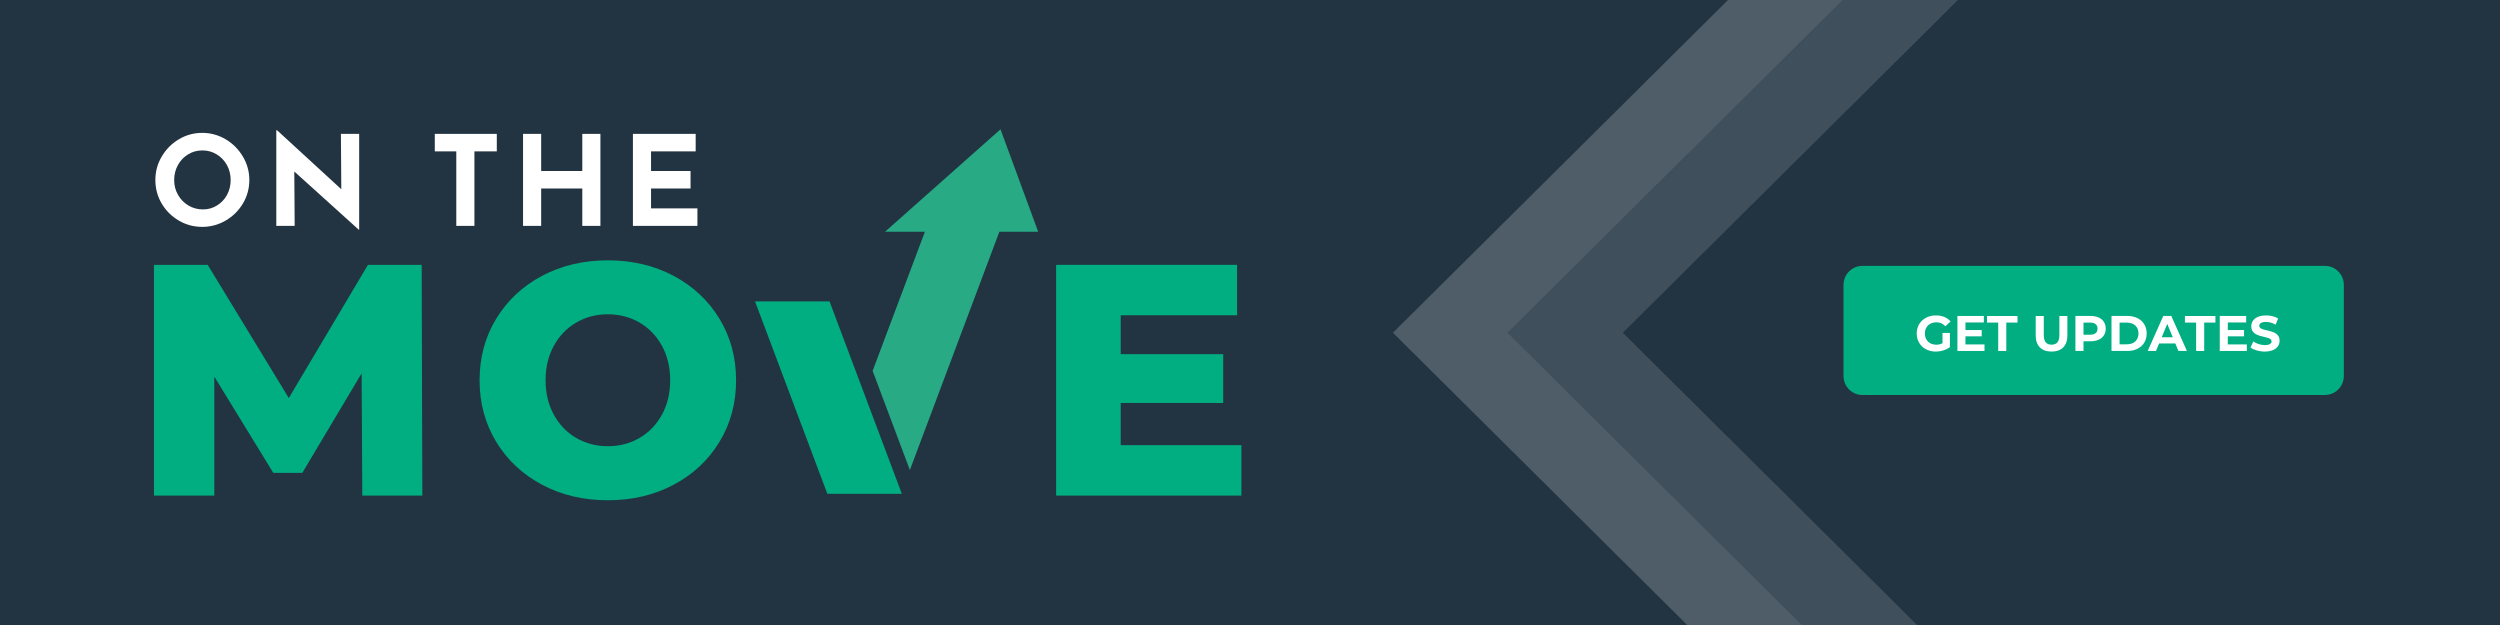
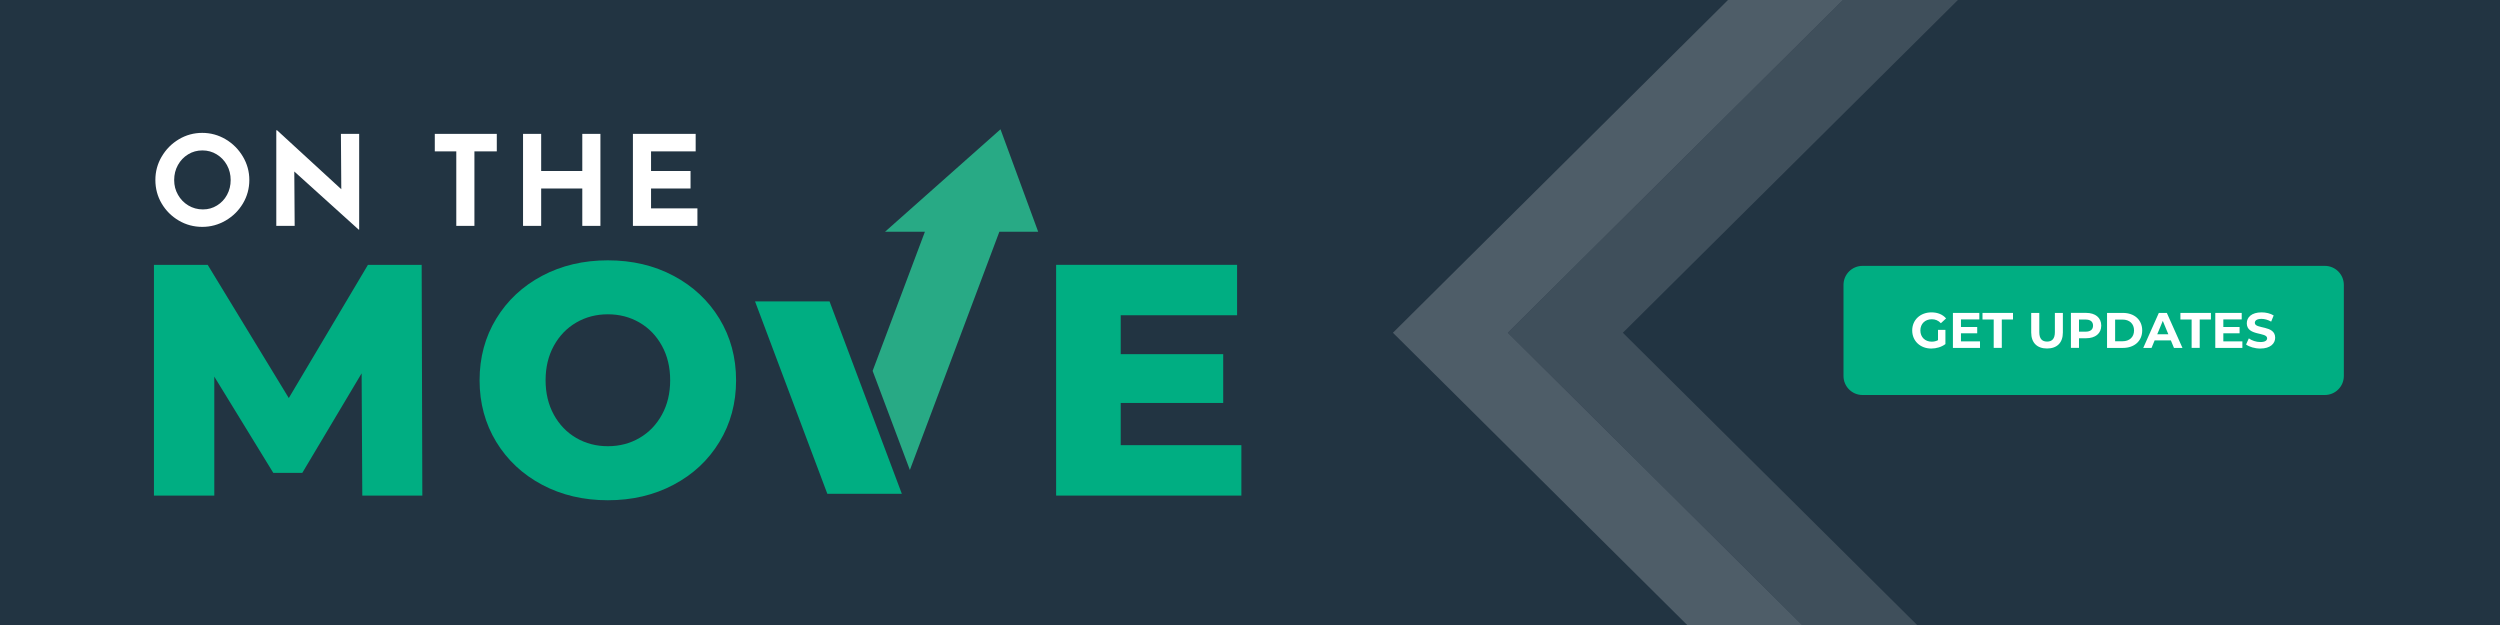
<svg xmlns="http://www.w3.org/2000/svg" id="Layer_1" data-name="Layer 1" viewBox="0 0 600 150">
  <defs>
    <style>
      .cls-1, .cls-2 {
        fill: #fff;
      }

      .cls-2 {
        opacity: .67;
      }

      .cls-3 {
        opacity: .2;
      }

      .cls-4 {
        fill: #28aa85;
      }

      .cls-4, .cls-5 {
        fill-rule: evenodd;
      }

      .cls-6, .cls-5 {
        fill: #00ae82;
      }

      .cls-7 {
        fill: #223442;
      }
    </style>
  </defs>
  <rect class="cls-7" x="-2.01" y="-1.46" width="603.34" height="153.42" />
  <g>
    <path class="cls-1" d="m38.81,37.59c1.01-1.74,2.38-3.12,4.11-4.16,1.73-1.03,3.6-1.54,5.62-1.54s3.89.52,5.62,1.54c1.73,1.03,3.11,2.42,4.14,4.16s1.54,3.61,1.54,5.61-.51,3.92-1.54,5.64-2.41,3.08-4.14,4.09c-1.73,1.01-3.61,1.52-5.62,1.52s-3.92-.5-5.64-1.52c-1.72-1.01-3.09-2.38-4.1-4.09s-1.51-3.6-1.51-5.64.5-3.87,1.51-5.61Zm3.9,9.15c.61,1.08,1.44,1.94,2.49,2.57s2.21.95,3.5.95,2.37-.32,3.39-.95c1.02-.63,1.82-1.48,2.4-2.55.58-1.07.87-2.25.87-3.55s-.3-2.52-.9-3.6c-.6-1.08-1.42-1.93-2.45-2.56-1.03-.63-2.17-.95-3.43-.95s-2.41.31-3.44.95c-1.03.63-1.84,1.48-2.44,2.56-.6,1.08-.9,2.28-.9,3.6s.3,2.46.92,3.54Z" />
    <path class="cls-1" d="m86.2,32.13v22.98h-.12l-15.45-13.95.09,13.05h-4.41v-22.95h.18l15.42,14.16-.09-13.29h4.38Z" />
    <path class="cls-1" d="m119.23,32.13v4.2h-5.37v17.88h-4.35v-17.88h-5.16v-4.2h14.88Z" />
    <path class="cls-1" d="m144.1,54.21h-4.35v-8.97h-9.87v8.97h-4.35v-22.08h4.35v8.91h9.87v-8.91h4.35v22.08Z" />
    <path class="cls-1" d="m166.96,32.13v4.2h-10.71v4.71h9.48v4.2h-9.48v4.77h11.13v4.2h-15.48v-22.08h15.06Z" />
  </g>
  <g>
    <polygon class="cls-4" points="239.85 55.61 218.37 112.8 209.43 89.01 221.98 55.61 212.42 55.61 240.12 31.03 249.16 55.61 239.85 55.61 239.85 55.61 239.85 55.61" />
    <polygon class="cls-5" points="181.21 72.34 198.56 118.51 216.44 118.51 199.09 72.34 181.21 72.34 181.21 72.34 181.21 72.34" />
  </g>
  <g class="cls-3">
    <g>
      <polygon class="cls-1" points="443.77 -1.46 443.77 -1.46 417.2 24.93 443.77 -1.46" />
      <polygon class="cls-1" points="417.2 24.93 417.2 24.93 361.88 79.86 417.2 24.93 417.2 24.93" />
      <path class="cls-1" d="m417.2,134.79l-55.31-54.93,55.31-54.93h0s26.58-26.39,26.58-26.39h-27.59l-81.89,81.32,73.83,73.32h27.59l-18.52-18.39Zm-2.83-121.65h0s0,0,0,0l-55.31,54.93,55.31-54.93Z" />
      <polygon class="cls-1" points="414.37 13.14 414.37 13.14 414.37 13.14 414.37 13.14" />
      <path class="cls-2" d="m417.2,24.93l-55.31,54.93,55.31,54.93,18.52,18.39h27.59l-32.31-32.09-13.8-13.7-27.72-27.53,27.72-27.53,13.8-13.7L471.36-1.46h-27.59l-26.58,26.39h0Zm24.87,125.36l-.11.1-.11-.1h.21Z" />
    </g>
  </g>
  <g>
    <path class="cls-6" d="m86.95,118.95l-.16-29.35-14.24,23.89h-6.96l-14.16-23.1v28.56h-14.48v-55.38h12.9l19.46,31.96,18.99-31.96h12.9l.16,55.38h-14.4Z" />
    <path class="cls-6" d="m130.1,116.34c-4.67-2.48-8.33-5.91-11-10.28-2.66-4.38-4-9.31-4-14.79s1.33-10.42,4-14.79c2.66-4.38,6.33-7.8,11-10.28,4.67-2.48,9.93-3.72,15.78-3.72s11.12,1.24,15.78,3.72c4.67,2.48,8.33,5.91,11,10.28,2.66,4.38,4,9.31,4,14.79s-1.33,10.42-4,14.79c-2.66,4.38-6.33,7.81-11,10.28-4.67,2.48-9.93,3.72-15.78,3.72s-11.11-1.24-15.78-3.72Zm23.38-11.23c2.27-1.32,4.06-3.18,5.38-5.58,1.32-2.4,1.98-5.15,1.98-8.27s-.66-5.87-1.98-8.27c-1.32-2.4-3.11-4.26-5.38-5.58-2.27-1.32-4.8-1.98-7.59-1.98s-5.33.66-7.59,1.98c-2.27,1.32-4.06,3.18-5.38,5.58-1.32,2.4-1.98,5.16-1.98,8.27s.66,5.87,1.98,8.27c1.32,2.4,3.11,4.26,5.38,5.58,2.27,1.32,4.8,1.98,7.59,1.98s5.33-.66,7.59-1.98Z" />
    <path class="cls-6" d="m297.93,106.84v12.1h-44.46v-55.38h43.43v12.1h-27.93v9.34h24.6v11.71h-24.6v10.13h28.95Z" />
  </g>
  <rect class="cls-6" x="442.44" y="63.81" width="120.08" height="30.99" rx="4.56" ry="4.56" />
  <g>
-     <path class="cls-1" d="m466.2,79.9h1.78v3.41c-.92.7-2.19,1.07-3.39,1.07-2.64,0-4.58-1.81-4.58-4.34s1.94-4.34,4.62-4.34c1.48,0,2.7.5,3.51,1.45l-1.25,1.15c-.61-.65-1.32-.95-2.17-.95-1.63,0-2.75,1.09-2.75,2.69s1.12,2.69,2.72,2.69c.53,0,1.02-.1,1.51-.36v-2.46Z" />
-     <path class="cls-1" d="m476.28,82.67v1.56h-6.5v-8.4h6.34v1.56h-4.41v1.82h3.9v1.51h-3.9v1.94h4.57Z" />
-     <path class="cls-1" d="m479.57,77.42h-2.69v-1.58h7.32v1.58h-2.69v6.81h-1.94v-6.81Z" />
-     <path class="cls-1" d="m488.57,80.54v-4.7h1.94v4.63c0,1.6.7,2.25,1.87,2.25s1.87-.66,1.87-2.25v-4.63h1.92v4.7c0,2.47-1.42,3.84-3.8,3.84s-3.8-1.37-3.8-3.84Z" />
-     <path class="cls-1" d="m505.38,78.88c0,1.87-1.4,3.03-3.65,3.03h-1.69v2.31h-1.94v-8.4h3.63c2.24,0,3.65,1.16,3.65,3.05Zm-1.97,0c0-.92-.6-1.46-1.79-1.46h-1.58v2.91h1.58c1.19,0,1.79-.54,1.79-1.45Z" />
-     <path class="cls-1" d="m506.76,75.83h3.81c2.75,0,4.63,1.66,4.63,4.2s-1.88,4.2-4.63,4.2h-3.81v-8.4Zm3.72,6.8c1.67,0,2.76-1,2.76-2.6s-1.09-2.6-2.76-2.6h-1.78v5.21h1.78Z" />
-     <path class="cls-1" d="m522.08,82.43h-3.9l-.74,1.8h-1.99l3.74-8.4h1.92l3.75,8.4h-2.04l-.74-1.8Zm-.61-1.48l-1.33-3.21-1.33,3.21h2.66Z" />
-     <path class="cls-1" d="m527.07,77.42h-2.69v-1.58h7.32v1.58h-2.69v6.81h-1.94v-6.81Z" />
-     <path class="cls-1" d="m539.24,82.67v1.56h-6.5v-8.4h6.34v1.56h-4.41v1.82h3.9v1.51h-3.9v1.94h4.57Z" />
-     <path class="cls-1" d="m540.13,83.4l.66-1.46c.71.52,1.76.88,2.77.88,1.15,0,1.62-.38,1.62-.9,0-1.57-4.88-.49-4.88-3.61,0-1.43,1.15-2.61,3.54-2.61,1.06,0,2.13.25,2.91.74l-.6,1.48c-.78-.44-1.58-.66-2.33-.66-1.15,0-1.59.43-1.59.96,0,1.55,4.88.48,4.88,3.56,0,1.4-1.16,2.6-3.56,2.6-1.33,0-2.67-.4-3.42-.97Z" />
+     <path class="cls-1" d="m465.12,79.17h1.78v3.41c-.92.7-2.19,1.07-3.39,1.07-2.64,0-4.58-1.81-4.58-4.34s1.94-4.34,4.62-4.34c1.48,0,2.7.5,3.51,1.45l-1.25,1.15c-.61-.65-1.32-.95-2.17-.95-1.63,0-2.75,1.09-2.75,2.69s1.12,2.69,2.72,2.69c.53,0,1.02-.1,1.51-.36v-2.46Z" />
+     <path class="cls-1" d="m475.2,81.94v1.56h-6.5v-8.4h6.34v1.56h-4.41v1.82h3.9v1.51h-3.9v1.94h4.57Z" />
+     <path class="cls-1" d="m478.49,76.68h-2.69v-1.58h7.32v1.58h-2.69v6.81h-1.94v-6.81Z" />
+     <path class="cls-1" d="m487.49,79.8v-4.7h1.94v4.63c0,1.6.7,2.25,1.87,2.25s1.87-.66,1.87-2.25v-4.63h1.92v4.7c0,2.47-1.42,3.84-3.8,3.84s-3.8-1.37-3.8-3.84Z" />
+     <path class="cls-1" d="m504.3,78.15c0,1.87-1.4,3.03-3.65,3.03h-1.69v2.31h-1.94v-8.4h3.63c2.24,0,3.65,1.16,3.65,3.05Zm-1.97,0c0-.92-.6-1.46-1.79-1.46h-1.58v2.91h1.58c1.19,0,1.79-.54,1.79-1.45Z" />
+     <path class="cls-1" d="m505.69,75.1h3.81c2.75,0,4.63,1.66,4.63,4.2s-1.88,4.2-4.63,4.2h-3.81v-8.4Zm3.72,6.8c1.67,0,2.76-1,2.76-2.6s-1.09-2.6-2.76-2.6h-1.78v5.21h1.78Z" />
+     <path class="cls-1" d="m521.01,81.7h-3.9l-.74,1.8h-1.99l3.74-8.4h1.92l3.75,8.4h-2.04l-.74-1.8Zm-.61-1.48l-1.33-3.21-1.33,3.21h2.66Z" />
+     <path class="cls-1" d="m525.99,76.68h-2.69v-1.58h7.32v1.58h-2.69v6.81h-1.94v-6.81Z" />
+     <path class="cls-1" d="m538.17,81.94v1.56h-6.5v-8.4h6.34v1.56h-4.41v1.82h3.9v1.51h-3.9v1.94h4.57Z" />
+     <path class="cls-1" d="m539.06,82.67l.66-1.46c.71.52,1.76.88,2.77.88,1.15,0,1.62-.38,1.62-.9,0-1.57-4.88-.49-4.88-3.61,0-1.43,1.15-2.61,3.54-2.61,1.06,0,2.13.25,2.91.74l-.6,1.48c-.78-.44-1.58-.66-2.33-.66-1.15,0-1.59.43-1.59.96,0,1.55,4.88.48,4.88,3.56,0,1.4-1.16,2.6-3.56,2.6-1.33,0-2.67-.4-3.42-.97Z" />
  </g>
</svg>
